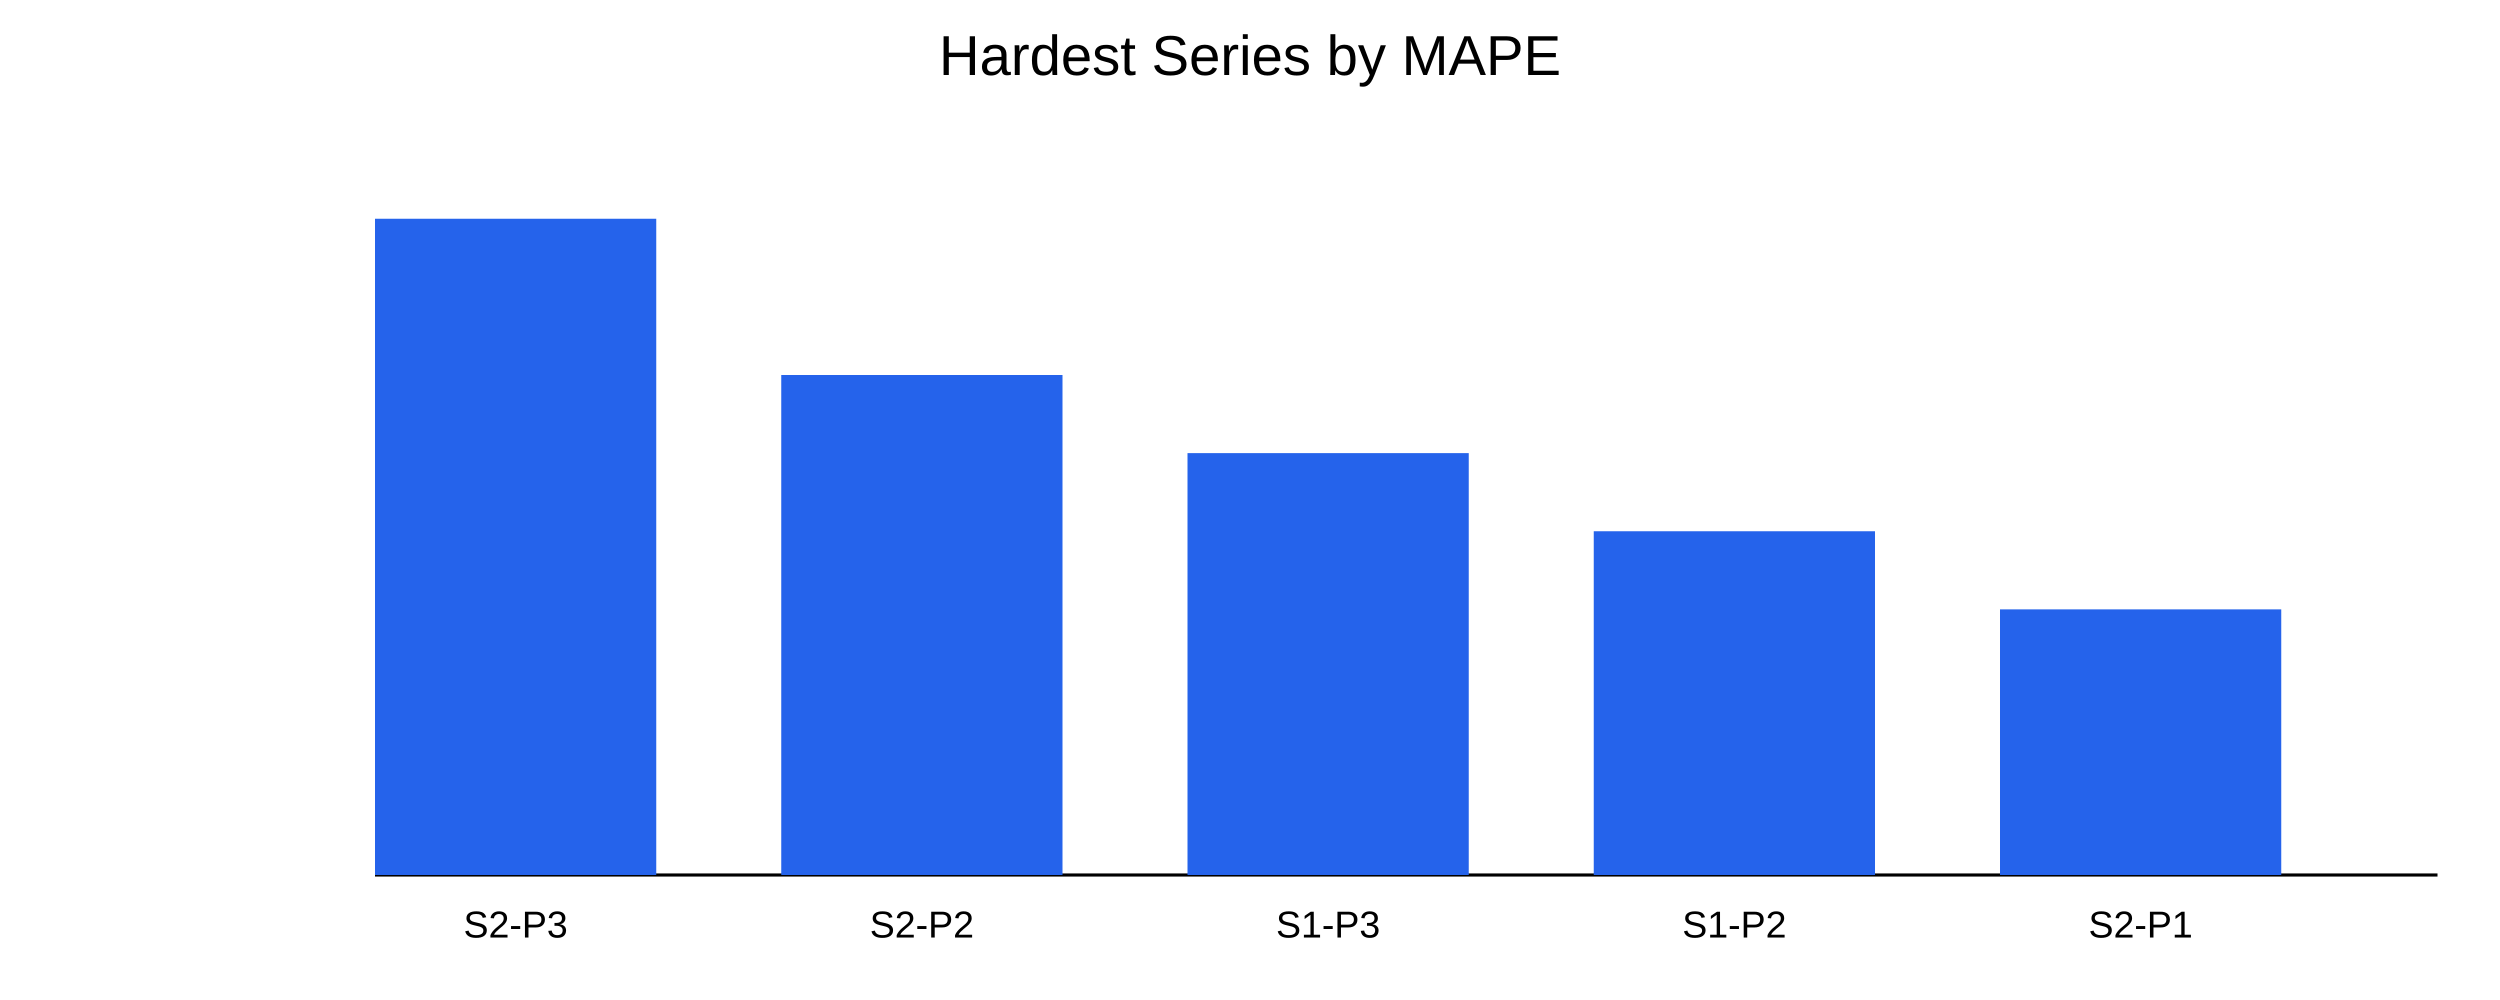
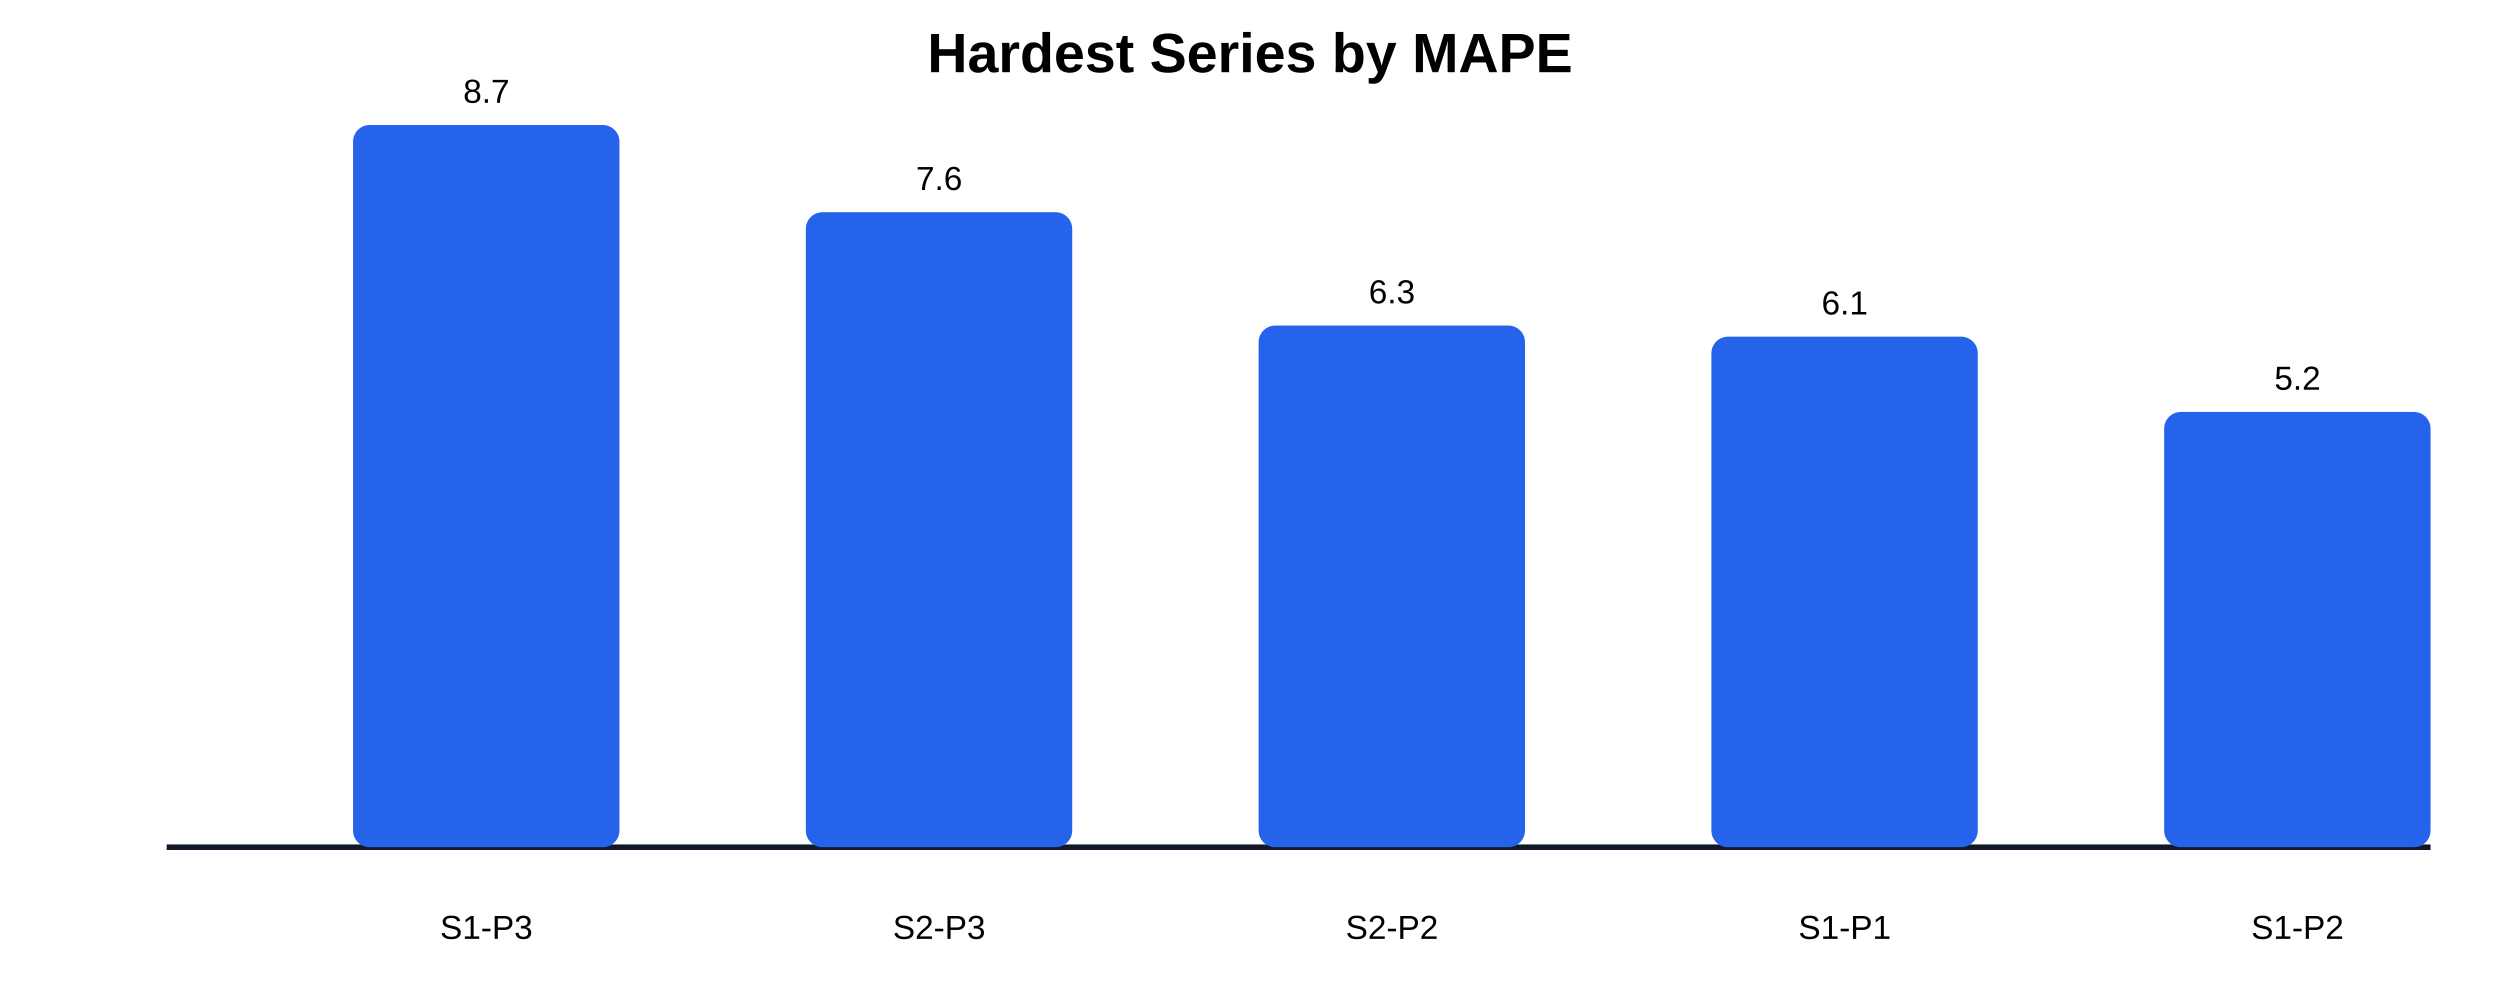
- <svg xmlns="http://www.w3.org/2000/svg" width="800" height="320">
-   <rect width="100%" height="100%" fill="white" />
-   <text x="400" y="24" text-anchor="middle" font-size="18" font-family="Arial">Hardest Series by MAPE</text>
-   <line x1="120" y1="280" x2="780" y2="280" stroke="black" />
-   <rect x="120" y="70" width="90" height="210" fill="#2563eb" />
-   <rect x="250" y="120" width="90" height="160" fill="#2563eb" />
-   <rect x="380" y="145" width="90" height="135" fill="#2563eb" />
-   <rect x="510" y="170" width="90" height="110" fill="#2563eb" />
-   <rect x="640" y="195" width="90" height="85" fill="#2563eb" />
-   <text x="165" y="300" text-anchor="middle" font-size="12" font-family="Arial">S2-P3</text>
-   <text x="295" y="300" text-anchor="middle" font-size="12" font-family="Arial">S2-P2</text>
-   <text x="425" y="300" text-anchor="middle" font-size="12" font-family="Arial">S1-P3</text>
-   <text x="555" y="300" text-anchor="middle" font-size="12" font-family="Arial">S1-P2</text>
-   <text x="685" y="300" text-anchor="middle" font-size="12" font-family="Arial">S2-P1</text>
+ <svg xmlns="http://www.w3.org/2000/svg" width="900" height="360" viewBox="0 0 900 360">
+   <rect width="100%" height="100%" fill="#ffffff" />
+   <text x="450.0" y="26" text-anchor="middle" font-size="20" font-family="Arial" font-weight="700">Hardest Series by MAPE</text>
+   <line x1="60" y1="305" x2="875" y2="305" stroke="#111827" stroke-width="2" />
+   <rect x="127.1" y="45.0" width="95.9" height="260.0" rx="6" fill="#2563eb" />
+   <text x="175.1" y="37.0" text-anchor="middle" font-size="12" font-family="Arial">8.7</text>
+   <text x="175.1" y="338" text-anchor="middle" font-size="12" font-family="Arial">S1-P3</text>
+   <rect x="290.1" y="76.4" width="95.9" height="228.6" rx="6" fill="#2563eb" />
+   <text x="338.1" y="68.4" text-anchor="middle" font-size="12" font-family="Arial">7.6</text>
+   <text x="338.1" y="338" text-anchor="middle" font-size="12" font-family="Arial">S2-P3</text>
+   <rect x="453.1" y="117.2" width="95.9" height="187.8" rx="6" fill="#2563eb" />
+   <text x="501.1" y="109.2" text-anchor="middle" font-size="12" font-family="Arial">6.3</text>
+   <text x="501.1" y="338" text-anchor="middle" font-size="12" font-family="Arial">S2-P2</text>
+   <rect x="616.1" y="121.2" width="95.9" height="183.8" rx="6" fill="#2563eb" />
+   <text x="664.1" y="113.2" text-anchor="middle" font-size="12" font-family="Arial">6.1</text>
+   <text x="664.1" y="338" text-anchor="middle" font-size="12" font-family="Arial">S1-P1</text>
+   <rect x="779.1" y="148.3" width="95.9" height="156.7" rx="6" fill="#2563eb" />
+   <text x="827.1" y="140.3" text-anchor="middle" font-size="12" font-family="Arial">5.2</text>
+   <text x="827.1" y="338" text-anchor="middle" font-size="12" font-family="Arial">S1-P2</text>
</svg>
